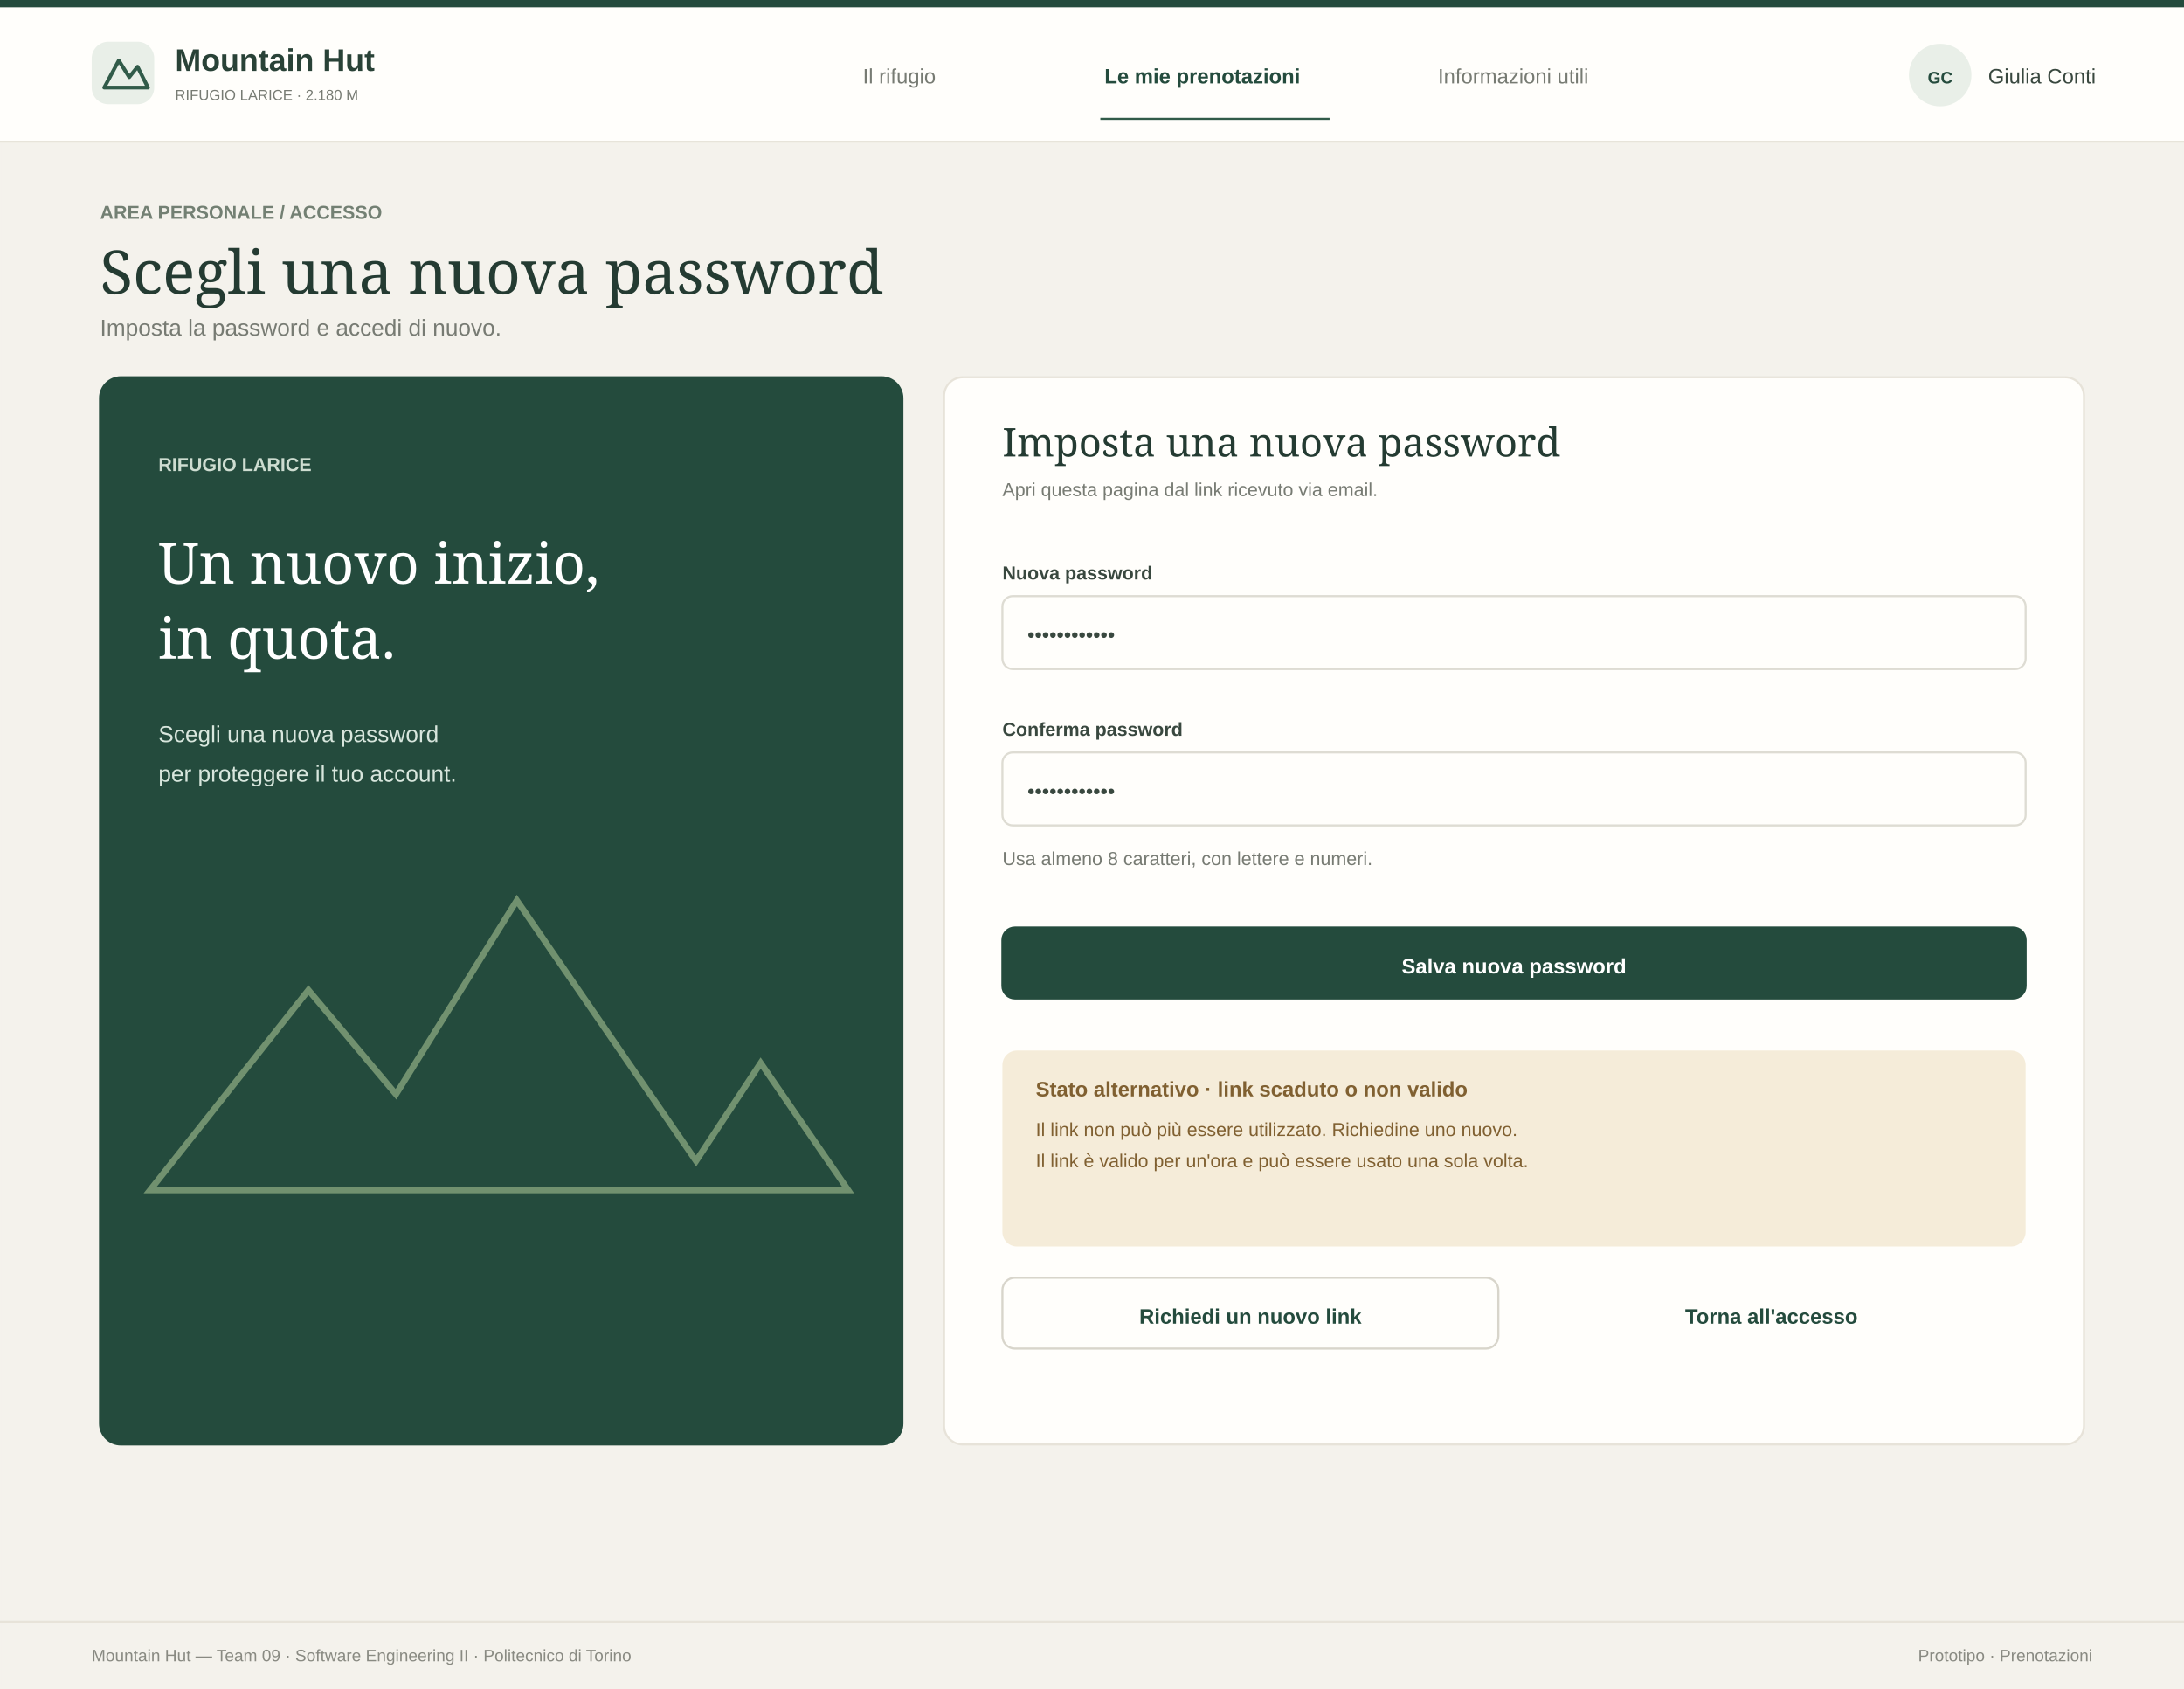
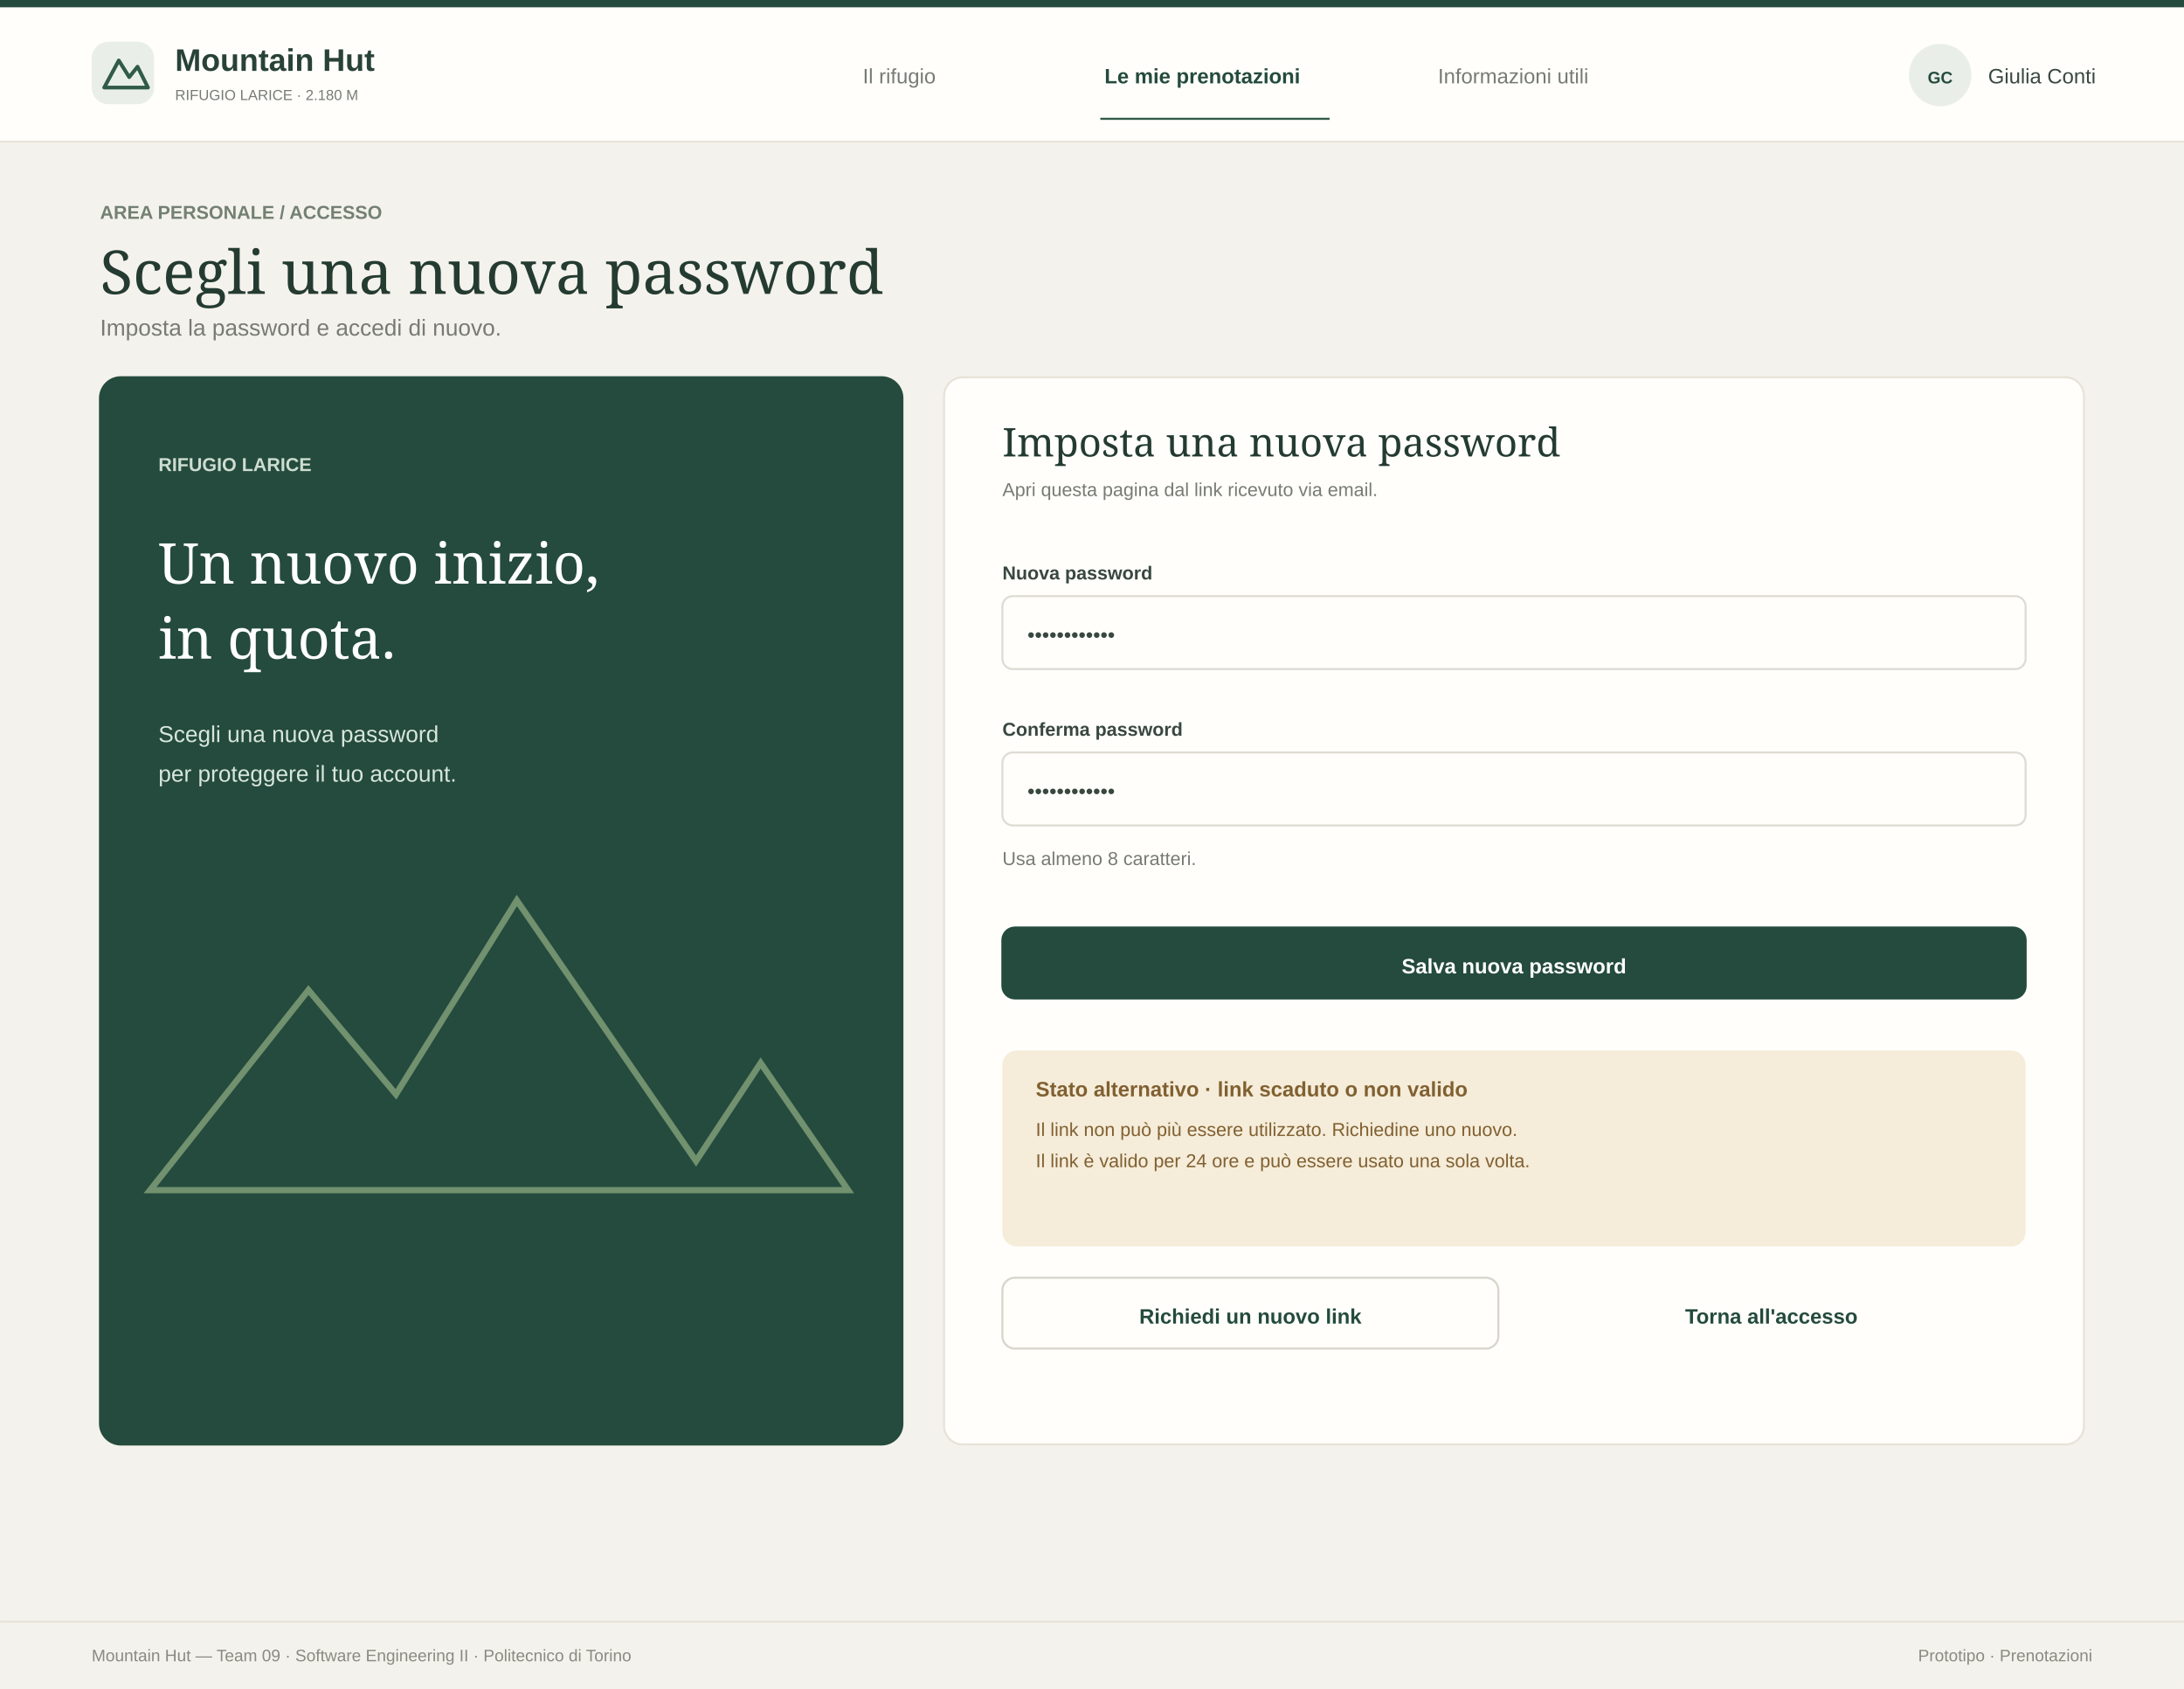
<svg xmlns="http://www.w3.org/2000/svg" width="1048" height="810" viewBox="0 0 1048 810">
  <rect x="0" y="0" width="1048" height="810" rx="0" fill="#F4F2EC" stroke="#F4F2EC" />
  <rect x="0" y="0" width="1048" height="4" rx="0" fill="#244B3D" stroke="#244B3D" />
  <rect x="0" y="4" width="1048" height="64" rx="0" fill="#FFFEFB" stroke="#FFFEFB" />
  <line x1="0" y1="68" x2="1048" y2="68" stroke="#E7E3D9" />
  <rect x="44" y="20" width="30" height="30" rx="8" fill="#E9EFE8" stroke="none" />
  <path d="M50 42 57 29l5 8 4-5 5 10z" fill="none" stroke="#315B49" stroke-width="1.8" stroke-linejoin="round" />
  <text x="84" y="34" font-family="Arial,sans-serif" font-size="15" font-weight="600" fill="#294237" text-anchor="start">Mountain Hut</text>
  <text x="84" y="48" font-family="Arial,sans-serif" font-size="7" font-weight="400" fill="#777B73" text-anchor="start">RIFUGIO LARICE · 2.180 M</text>
  <text x="414" y="40" font-family="Arial,sans-serif" font-size="10" font-weight="400" fill="#777B73" text-anchor="start">Il rifugio</text>
  <text x="530" y="40" font-family="Arial,sans-serif" font-size="10" font-weight="600" fill="#244B3D" text-anchor="start">Le mie prenotazioni</text>
  <text x="690" y="40" font-family="Arial,sans-serif" font-size="10" font-weight="400" fill="#777B73" text-anchor="start">Informazioni utili</text>
  <line x1="528" y1="57" x2="638" y2="57" stroke="#315B49" />
  <circle cx="931" cy="36" r="15" fill="#E9EFE8" />
  <text x="931" y="40" font-family="Arial,sans-serif" font-size="8" font-weight="600" fill="#244B3D" text-anchor="middle">GC</text>
  <text x="954" y="40" font-family="Arial,sans-serif" font-size="10" font-weight="400" fill="#39483F" text-anchor="start">Giulia Conti</text>
  <text x="48" y="105" font-family="Arial,sans-serif" font-size="9" font-weight="700" fill="#738073" text-anchor="start">AREA PERSONALE  /  ACCESSO</text>
  <text x="48" y="141" font-family="Georgia,serif" font-size="29" font-weight="400" fill="#243B32" text-anchor="start">Scegli una nuova password</text>
  <text x="48" y="161" font-family="Arial,sans-serif" font-size="11" font-weight="400" fill="#777B73" text-anchor="start">Imposta la password e accedi di nuovo.</text>
  <rect x="48" y="181" width="385" height="512" rx="10" fill="#244B3D" stroke="#244B3D" />
  <text x="76" y="226" font-family="Arial,sans-serif" font-size="9" font-weight="700" fill="#CEDDD1" text-anchor="start">RIFUGIO LARICE</text>
  <text x="76" y="280" font-family="Georgia,serif" font-size="27" font-weight="400" fill="#FFFFFF" text-anchor="start">Un nuovo inizio,</text>
  <text x="76" y="316" font-family="Georgia,serif" font-size="27" font-weight="400" fill="#FFFFFF" text-anchor="start">in quota.</text>
  <text x="76" y="356" font-family="Arial,sans-serif" font-size="11" font-weight="400" fill="#D8E6DD" text-anchor="start">Scegli una nuova password</text>
  <text x="76" y="375" font-family="Arial,sans-serif" font-size="11" font-weight="400" fill="#D8E6DD" text-anchor="start">per proteggere il tuo account.</text>
  <path d="M72 571 L148 475 L190 525 L248 432 L334 557 L365 510 L407 571 Z" fill="none" stroke="#71916F" stroke-width="3" />
  <rect x="453" y="181" width="547" height="512" rx="9" fill="#FFFEFB" stroke="#E7E3D9" />
  <text x="481" y="219" font-family="Georgia,serif" font-size="19" font-weight="400" fill="#243B32" text-anchor="start">Imposta una nuova password</text>
  <text x="481" y="238" font-family="Arial,sans-serif" font-size="9" font-weight="400" fill="#777B73" text-anchor="start">Apri questa pagina dal link ricevuto via email.</text>
  <text x="481" y="278" font-family="Arial,sans-serif" font-size="9" font-weight="600" fill="#39483F" text-anchor="start">Nuova password</text>
  <rect x="481" y="286" width="491" height="35" rx="5" fill="#FFFEFB" stroke="#DEDCD3" />
  <text x="493" y="308" font-family="Arial,sans-serif" font-size="10" font-weight="400" fill="#39483F" text-anchor="start">••••••••••••</text>
  <text x="481" y="353" font-family="Arial,sans-serif" font-size="9" font-weight="600" fill="#39483F" text-anchor="start">Conferma password</text>
  <rect x="481" y="361" width="491" height="35" rx="5" fill="#FFFEFB" stroke="#DEDCD3" />
  <text x="493" y="383" font-family="Arial,sans-serif" font-size="10" font-weight="400" fill="#39483F" text-anchor="start">••••••••••••</text>
-   <text x="481" y="415" font-family="Arial,sans-serif" font-size="9" font-weight="400" fill="#777B73" text-anchor="start">Usa almeno 8 caratteri, con lettere e numeri.</text>
+   <text x="481" y="415" font-family="Arial,sans-serif" font-size="9" font-weight="400" fill="#777B73" text-anchor="start">Usa almeno 8 caratteri.</text>
  <rect x="481" y="445" width="491" height="34" rx="6" fill="#244B3D" stroke="#244B3D" />
  <text x="726.5" y="467" font-family="Arial,sans-serif" font-size="10" font-weight="600" fill="#FFFFFF" text-anchor="middle">Salva nuova password</text>
  <rect x="481" y="504" width="491" height="94" rx="7" fill="#F5ECD9" stroke="none" />
  <text x="497" y="526" font-family="Arial,sans-serif" font-size="10" font-weight="700" fill="#806031" text-anchor="start">Stato alternativo · link scaduto o non valido</text>
  <text x="497" y="545" font-family="Arial,sans-serif" font-size="9" font-weight="400" fill="#806031" text-anchor="start">Il link non può più essere utilizzato. Richiedine uno nuovo.</text>
-   <text x="497" y="560" font-family="Arial,sans-serif" font-size="9" font-weight="400" fill="#806031" text-anchor="start">Il link è valido per un'ora e può essere usato una sola volta.</text>
+   <text x="497" y="560" font-family="Arial,sans-serif" font-size="9" font-weight="400" fill="#806031" text-anchor="start">Il link è valido per 24 ore e può essere usato una sola volta.</text>
  <rect x="481" y="613" width="238" height="34" rx="6" fill="#FFFEFB" stroke="#D8D5CB" />
  <text x="600" y="635" font-family="Arial,sans-serif" font-size="10" font-weight="600" fill="#244B3D" text-anchor="middle">Richiedi un nuovo link</text>
  <text x="850" y="635" font-family="Arial,sans-serif" font-size="10" font-weight="600" fill="#244B3D" text-anchor="middle">Torna all'accesso</text>
  <line x1="0" y1="778" x2="1048" y2="778" stroke="#E7E3D9" />
  <text x="44" y="797" font-family="Arial,sans-serif" font-size="8" font-weight="400" fill="#898A82" text-anchor="start">Mountain Hut — Team 09 · Software Engineering II · Politecnico di Torino</text>
  <text x="1004" y="797" font-family="Arial,sans-serif" font-size="8" font-weight="400" fill="#898A82" text-anchor="end">Prototipo · Prenotazioni</text>
</svg>
